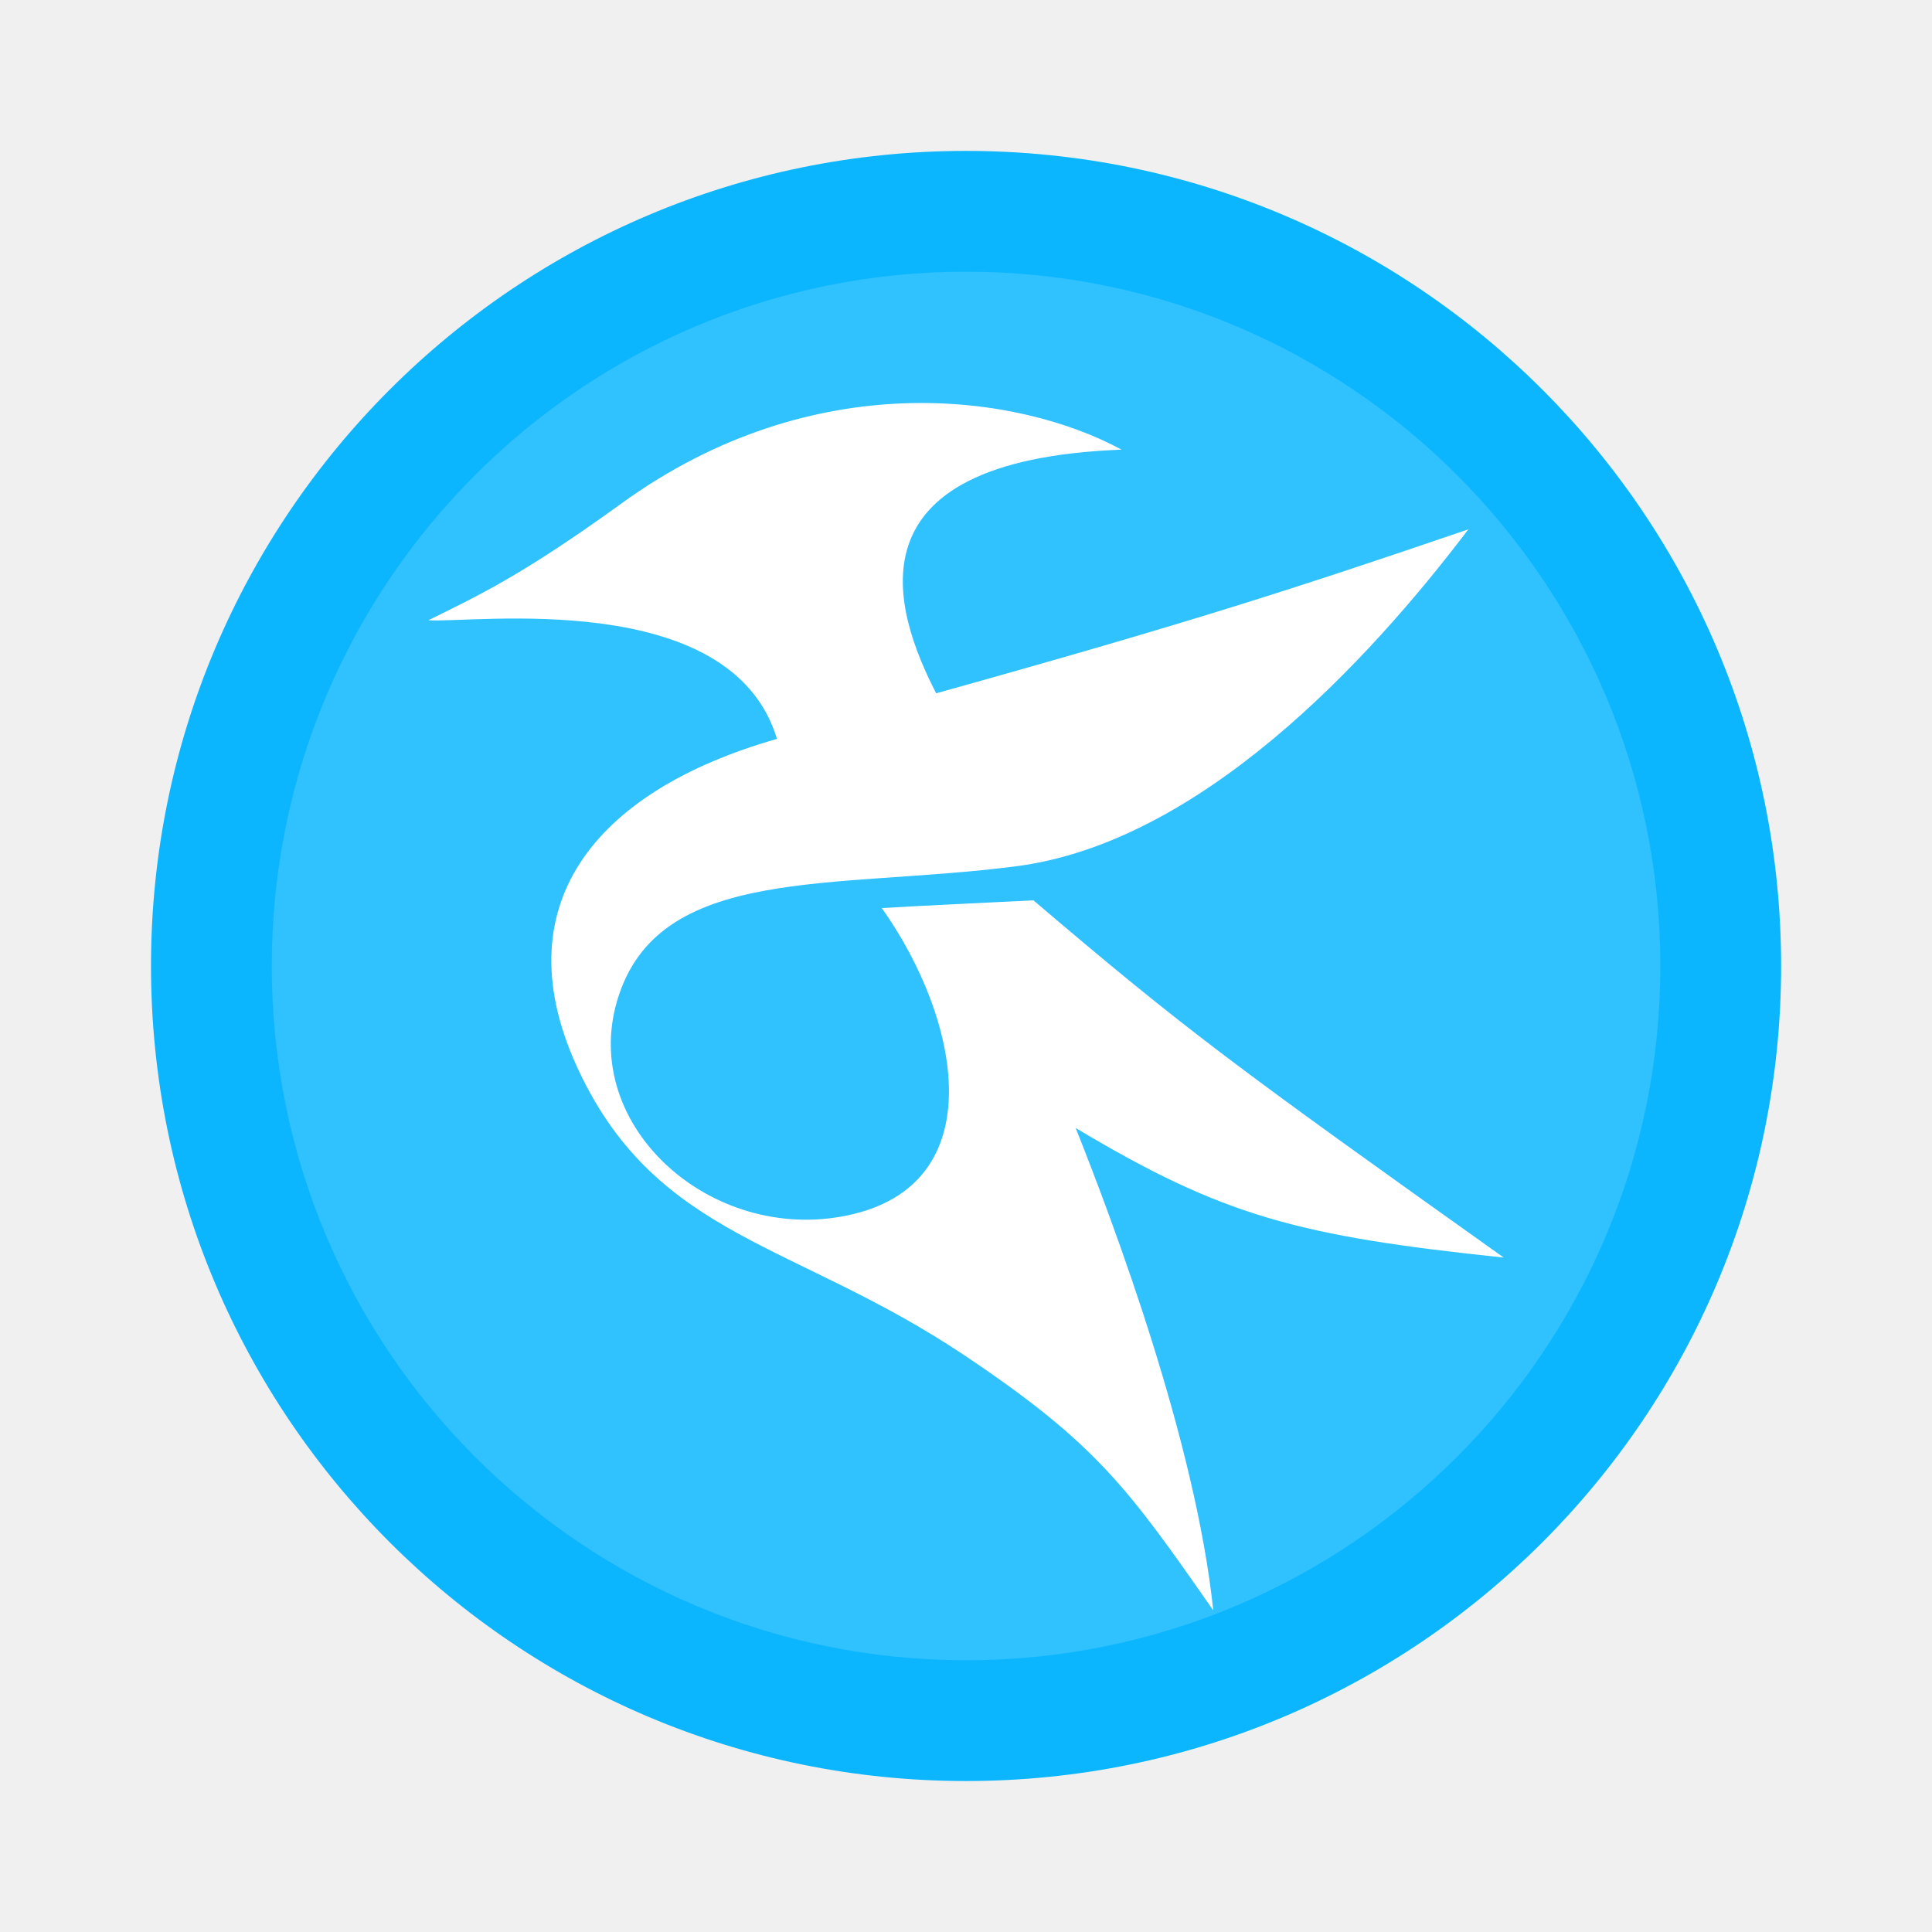
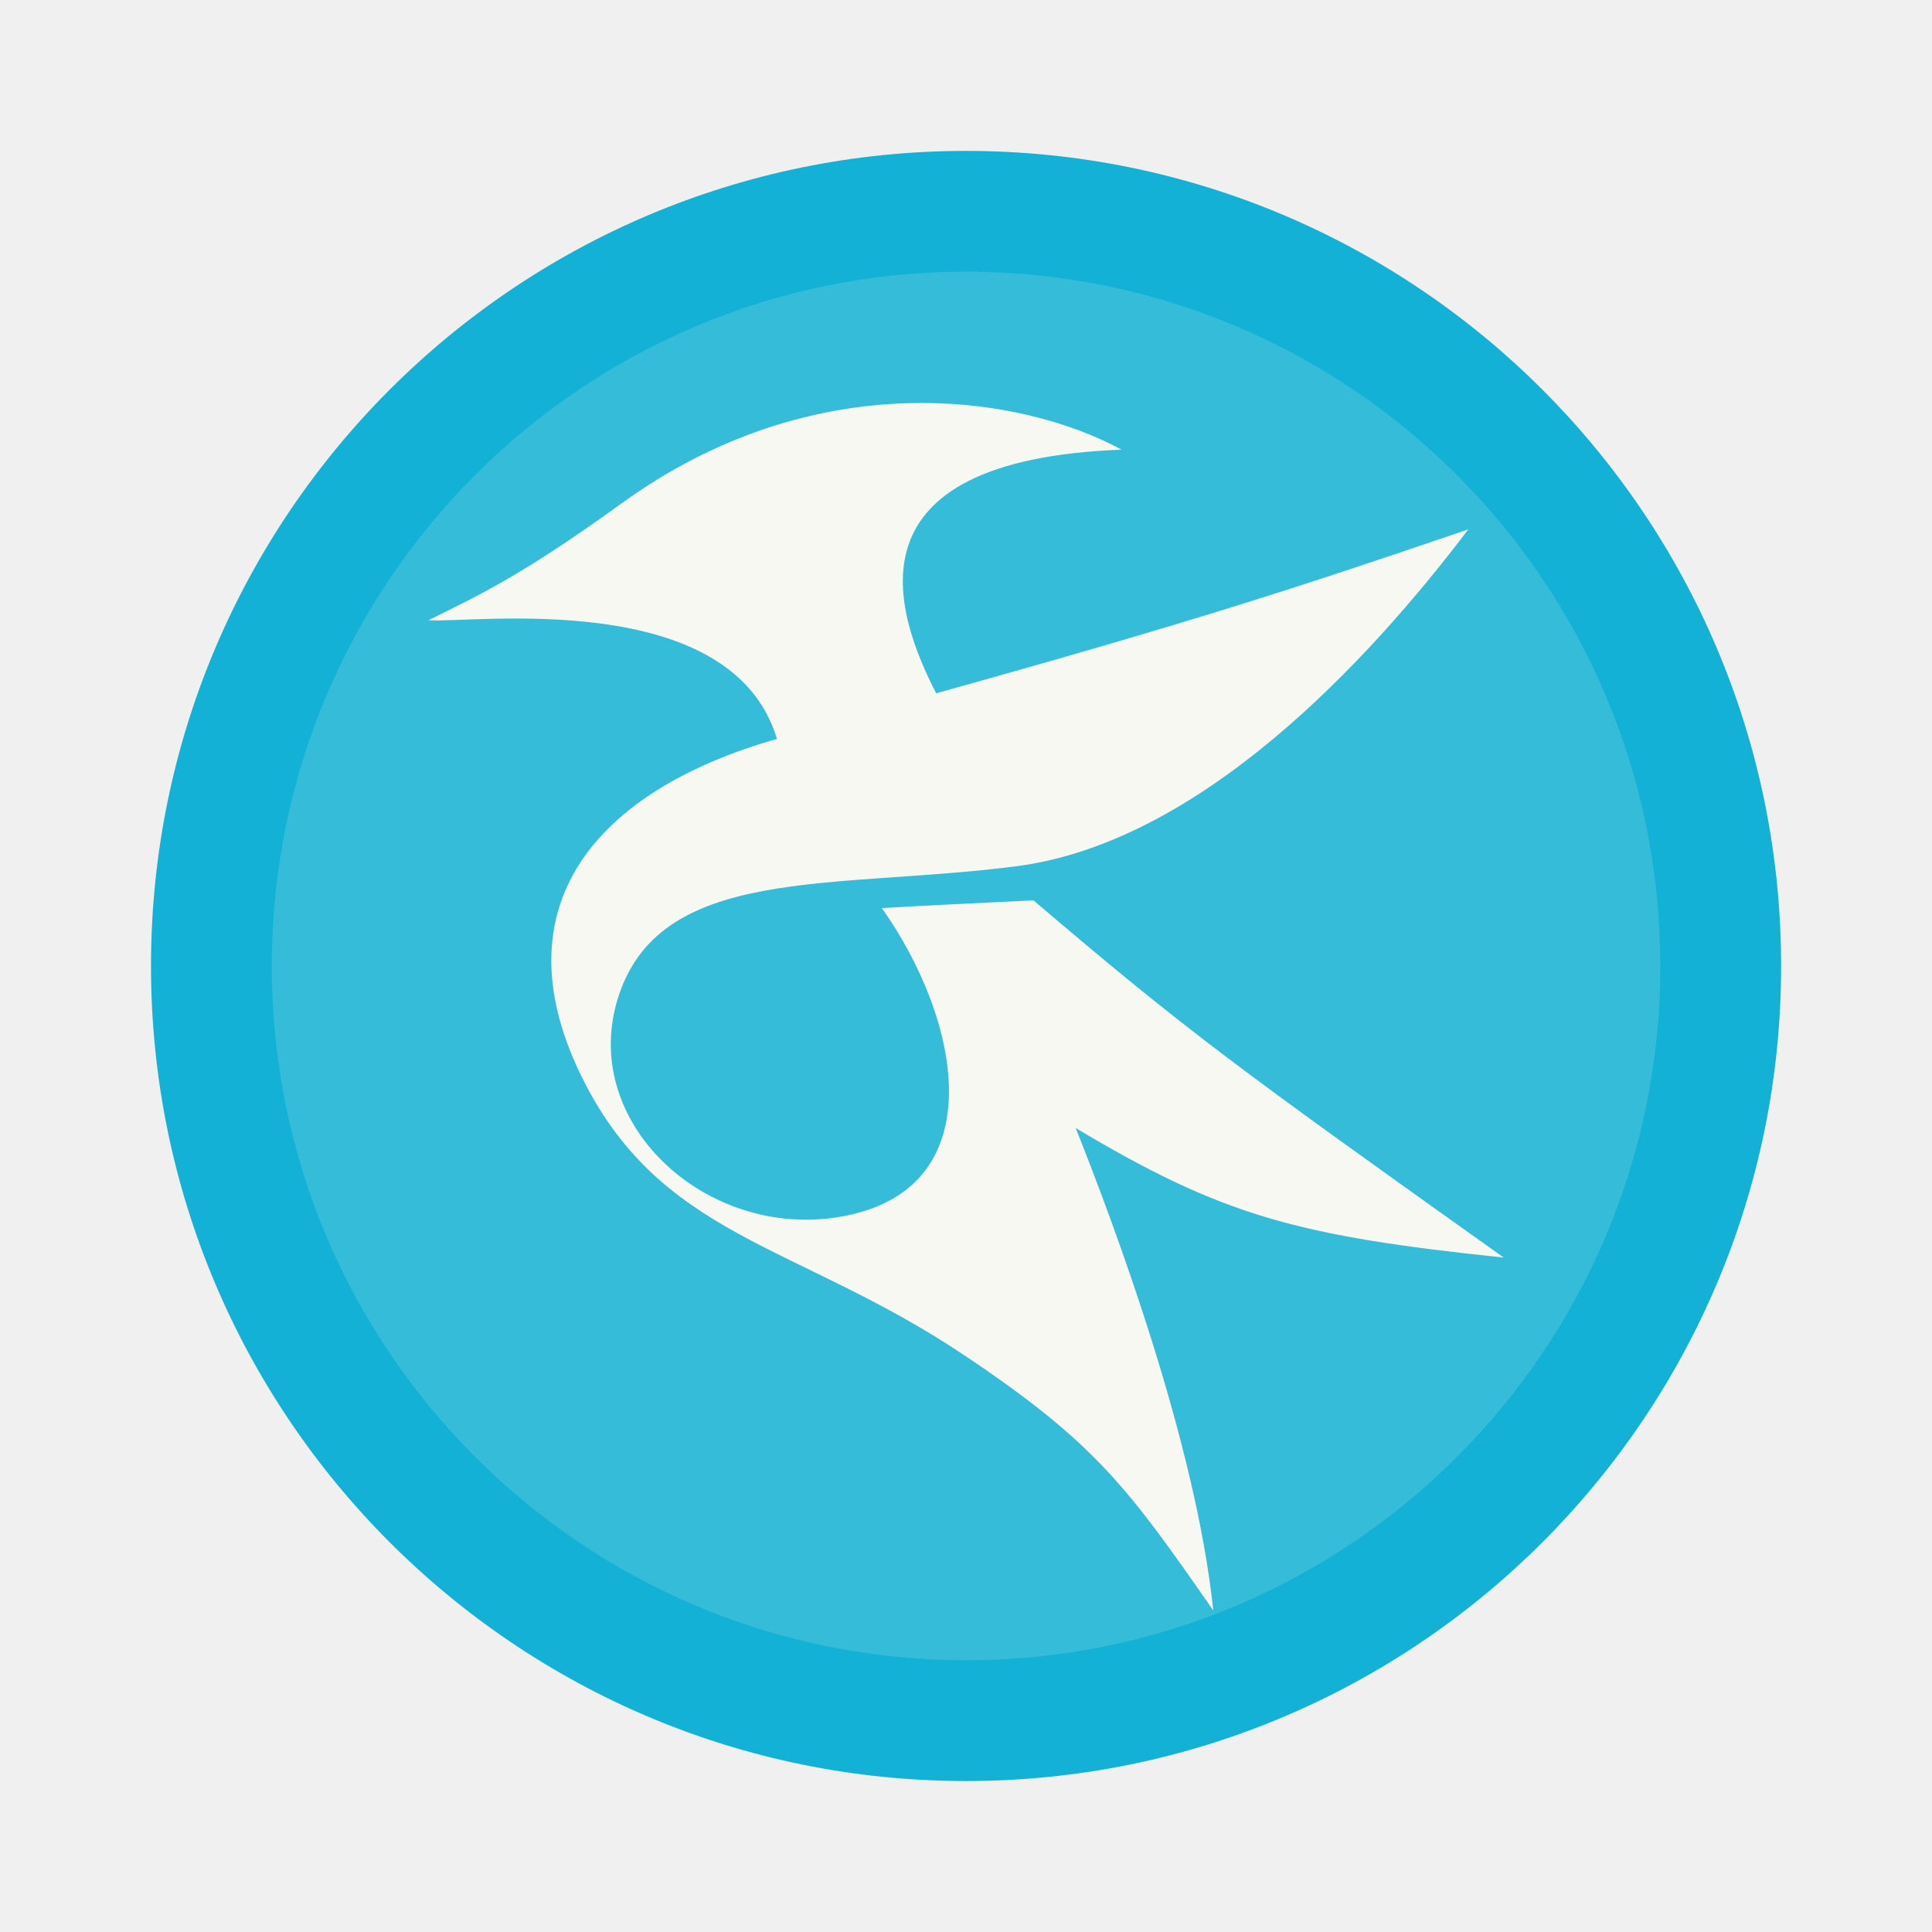
- <svg xmlns="http://www.w3.org/2000/svg" width="64" height="64" version="1.1" viewBox="0 0 64 64">
-   <circle cx="32.002" cy="31.999" r="27" fill="#0cb6ff" stroke-width=".022" />
-   <circle cx="32.002" cy="31.999" r="22.999" fill="#fff" opacity=".15" stroke-width=".019" />
-   <g transform="matrix(1.9128 0 0 1.9554 -99.414 -190.46)" stroke-width=".265">
-     <path transform="matrix(.45455 0 0 .44463 53.98 99.36)" d="m30.084 10.961c-3.357 0.111-7.145 1.154-10.826 3.82-3.821 2.768-5.496 3.527-7.35 4.447 1.652 0.126 11.531-1.283 13.279 4.521-7.01 2.001-10.512 6.418-7.529 12.689 3.016 6.34 8.226 6.487 14.66 10.791 5.023 3.36 6.251 5.07 9.492 9.727-0.674-6.434-3.787-14.727-5.242-18.381 5.619 3.361 8.472 4.115 16.307 4.936-10.166-7.237-12.097-8.651-17.916-13.611-3.904 0.197-3.475 0.163-5.777 0.295 3.031 4.277 4.227 10.558-1.315 11.711-5.187 1.079-10.188-3.398-8.766-8.193 1.544-5.207 8.209-4.208 15.201-5.111 6.992-0.903 13.382-7.761 17.225-12.836h-2e-3c-6.557 2.238-10.556 3.538-20.273 6.246-1.572-3.063-3.606-8.878 7.064-9.283-1.952-1.059-4.876-1.879-8.232-1.768z" fill="#fff" stroke-width=".589" />
+ <svg xmlns="http://www.w3.org/2000/svg" width="64" height="64" version="1.1" viewBox="0 0 64 64" id="svg12">
+   <defs id="defs16" />
+   <circle cx="32.002" cy="31.999" r="27" fill="#0cb6ff" stroke-width=".022" id="circle4" style="fill:#13b1d5" />
+   <circle cx="32.002" cy="31.999" r="22.999" fill="#f8f8f2" opacity=".15" stroke-width=".019" id="circle6" />
+   <g transform="matrix(1.9128 0 0 1.9554 -99.414 -190.46)" stroke-width=".265" id="g10">
+     <path transform="matrix(.45455 0 0 .44463 53.98 99.36)" d="m30.084 10.961c-3.357 0.111-7.145 1.154-10.826 3.82-3.821 2.768-5.496 3.527-7.35 4.447 1.652 0.126 11.531-1.283 13.279 4.521-7.01 2.001-10.512 6.418-7.529 12.689 3.016 6.34 8.226 6.487 14.66 10.791 5.023 3.36 6.251 5.07 9.492 9.727-0.674-6.434-3.787-14.727-5.242-18.381 5.619 3.361 8.472 4.115 16.307 4.936-10.166-7.237-12.097-8.651-17.916-13.611-3.904 0.197-3.475 0.163-5.777 0.295 3.031 4.277 4.227 10.558-1.315 11.711-5.187 1.079-10.188-3.398-8.766-8.193 1.544-5.207 8.209-4.208 15.201-5.111 6.992-0.903 13.382-7.761 17.225-12.836h-2e-3c-6.557 2.238-10.556 3.538-20.273 6.246-1.572-3.063-3.606-8.878 7.064-9.283-1.952-1.059-4.876-1.879-8.232-1.768z" fill="#f8f8f2" stroke-width=".589" id="path8" />
  </g>
</svg>
